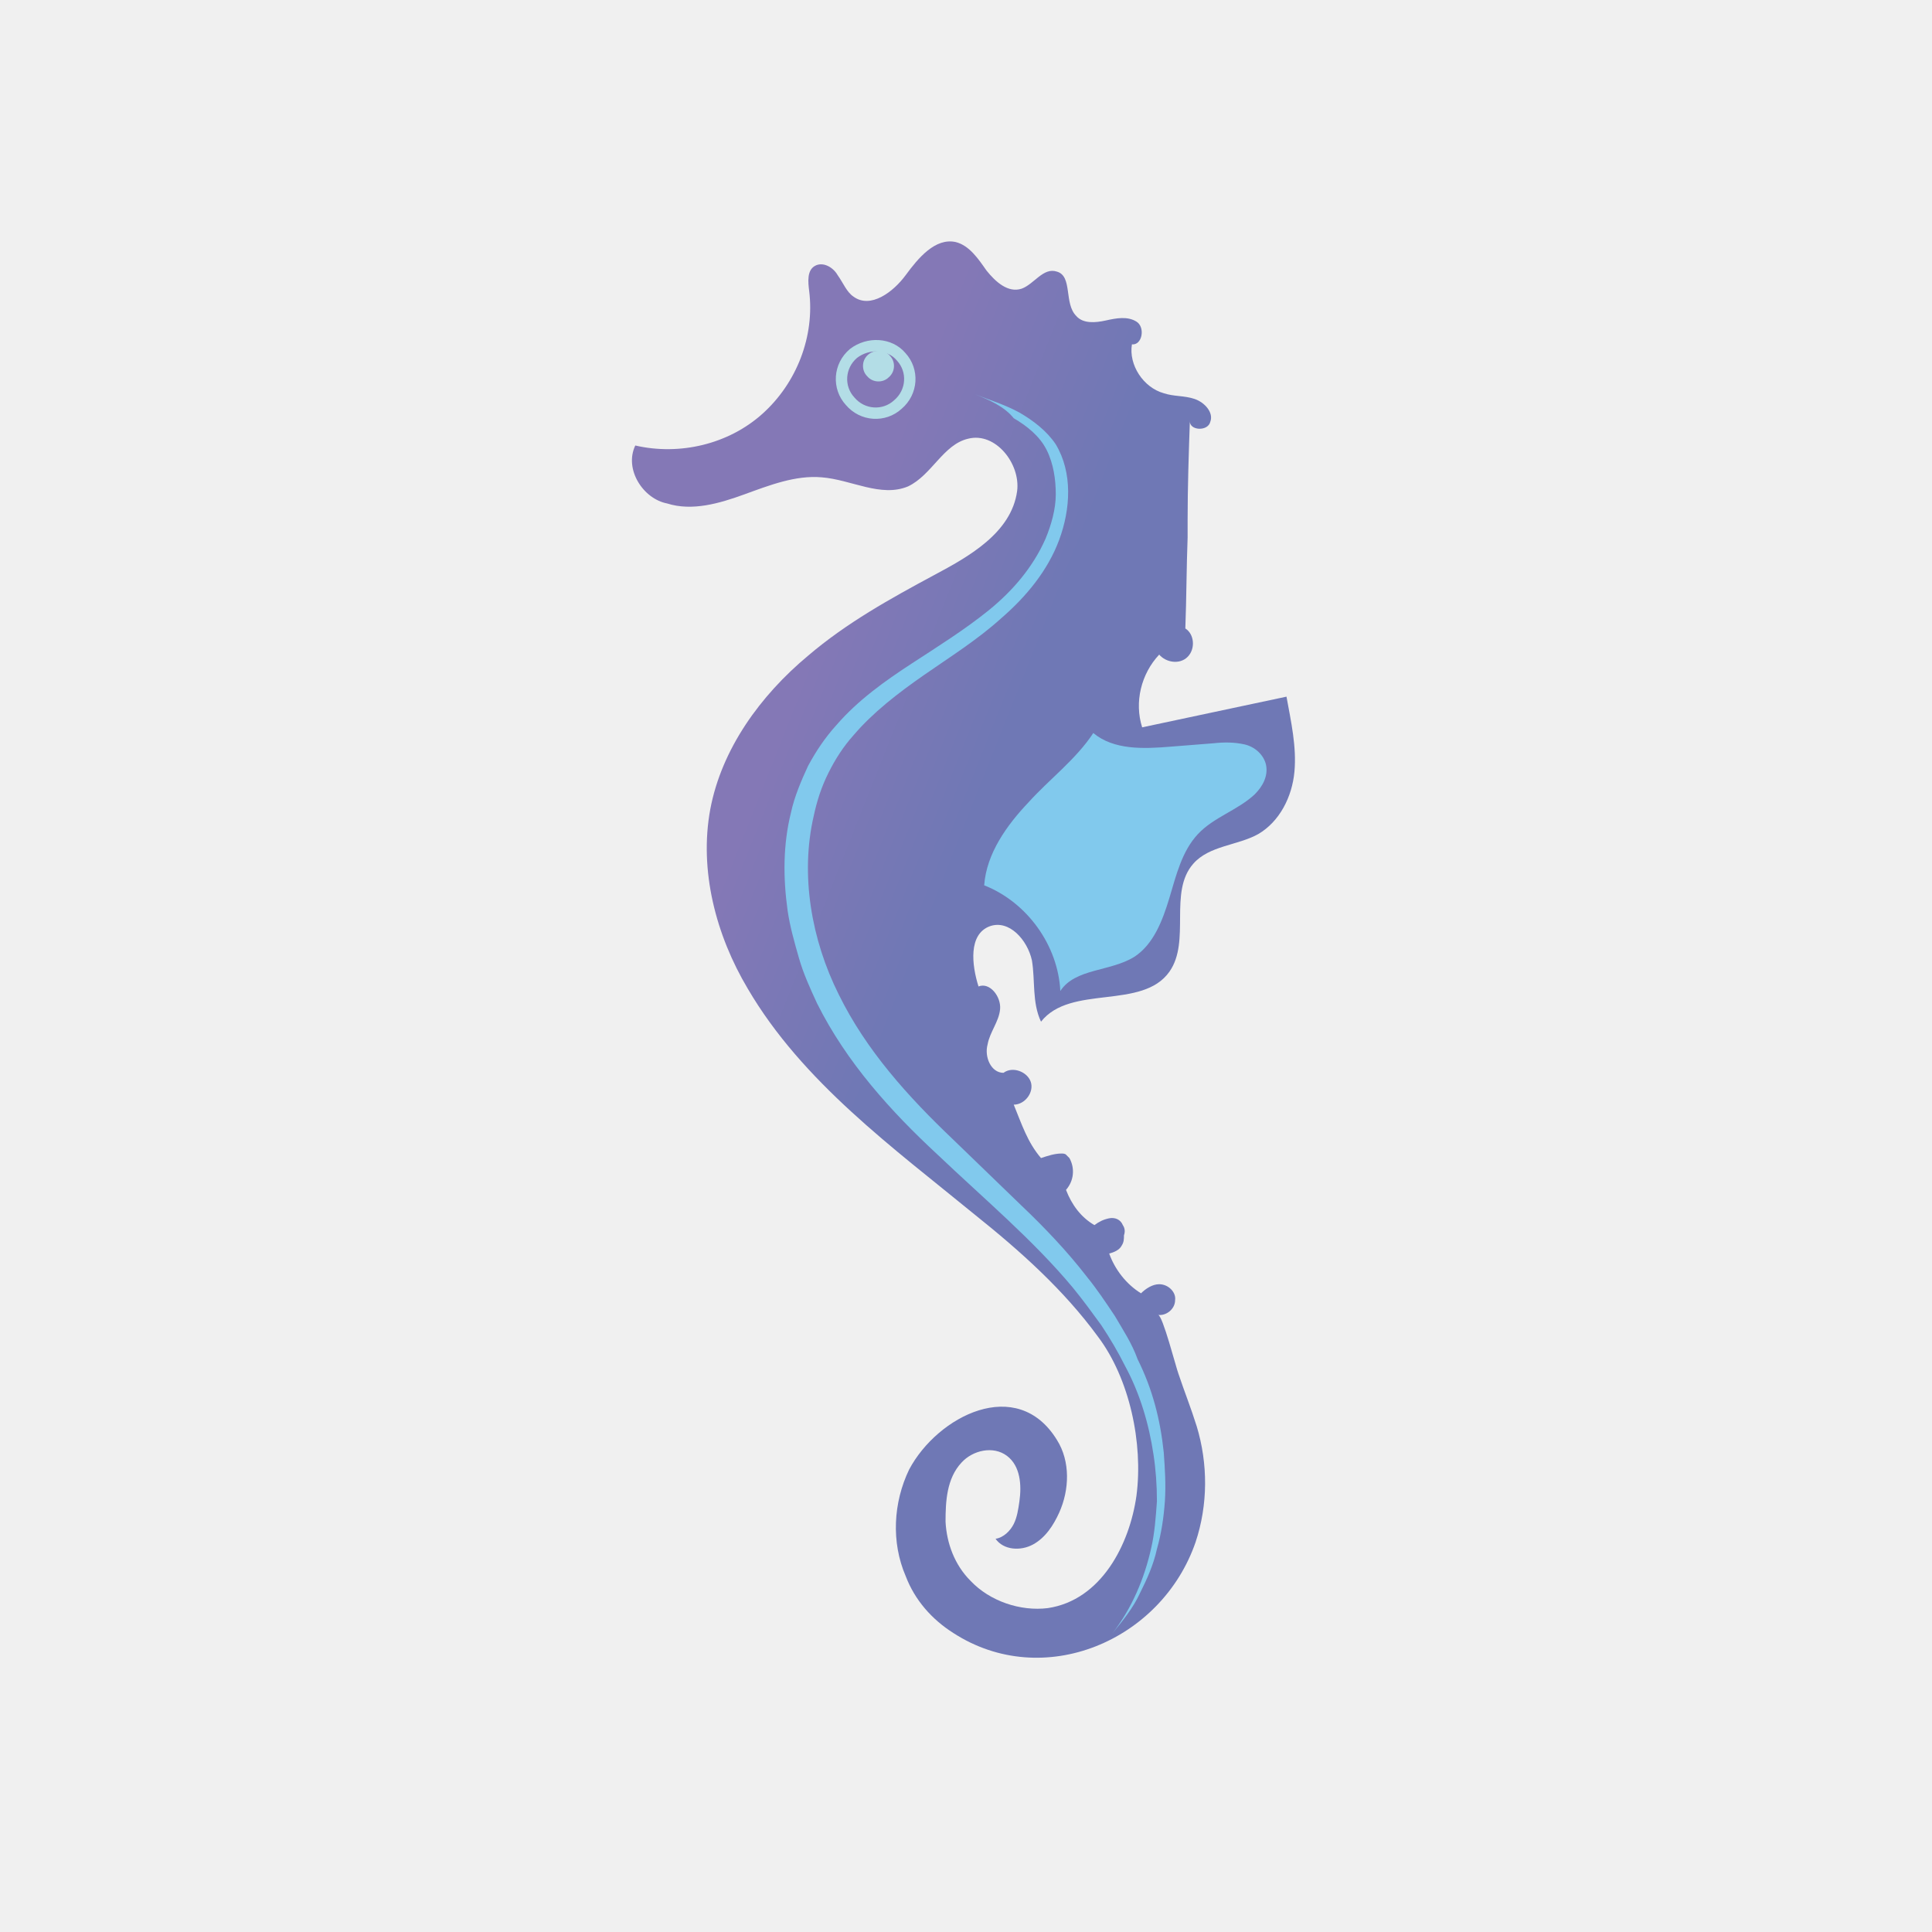
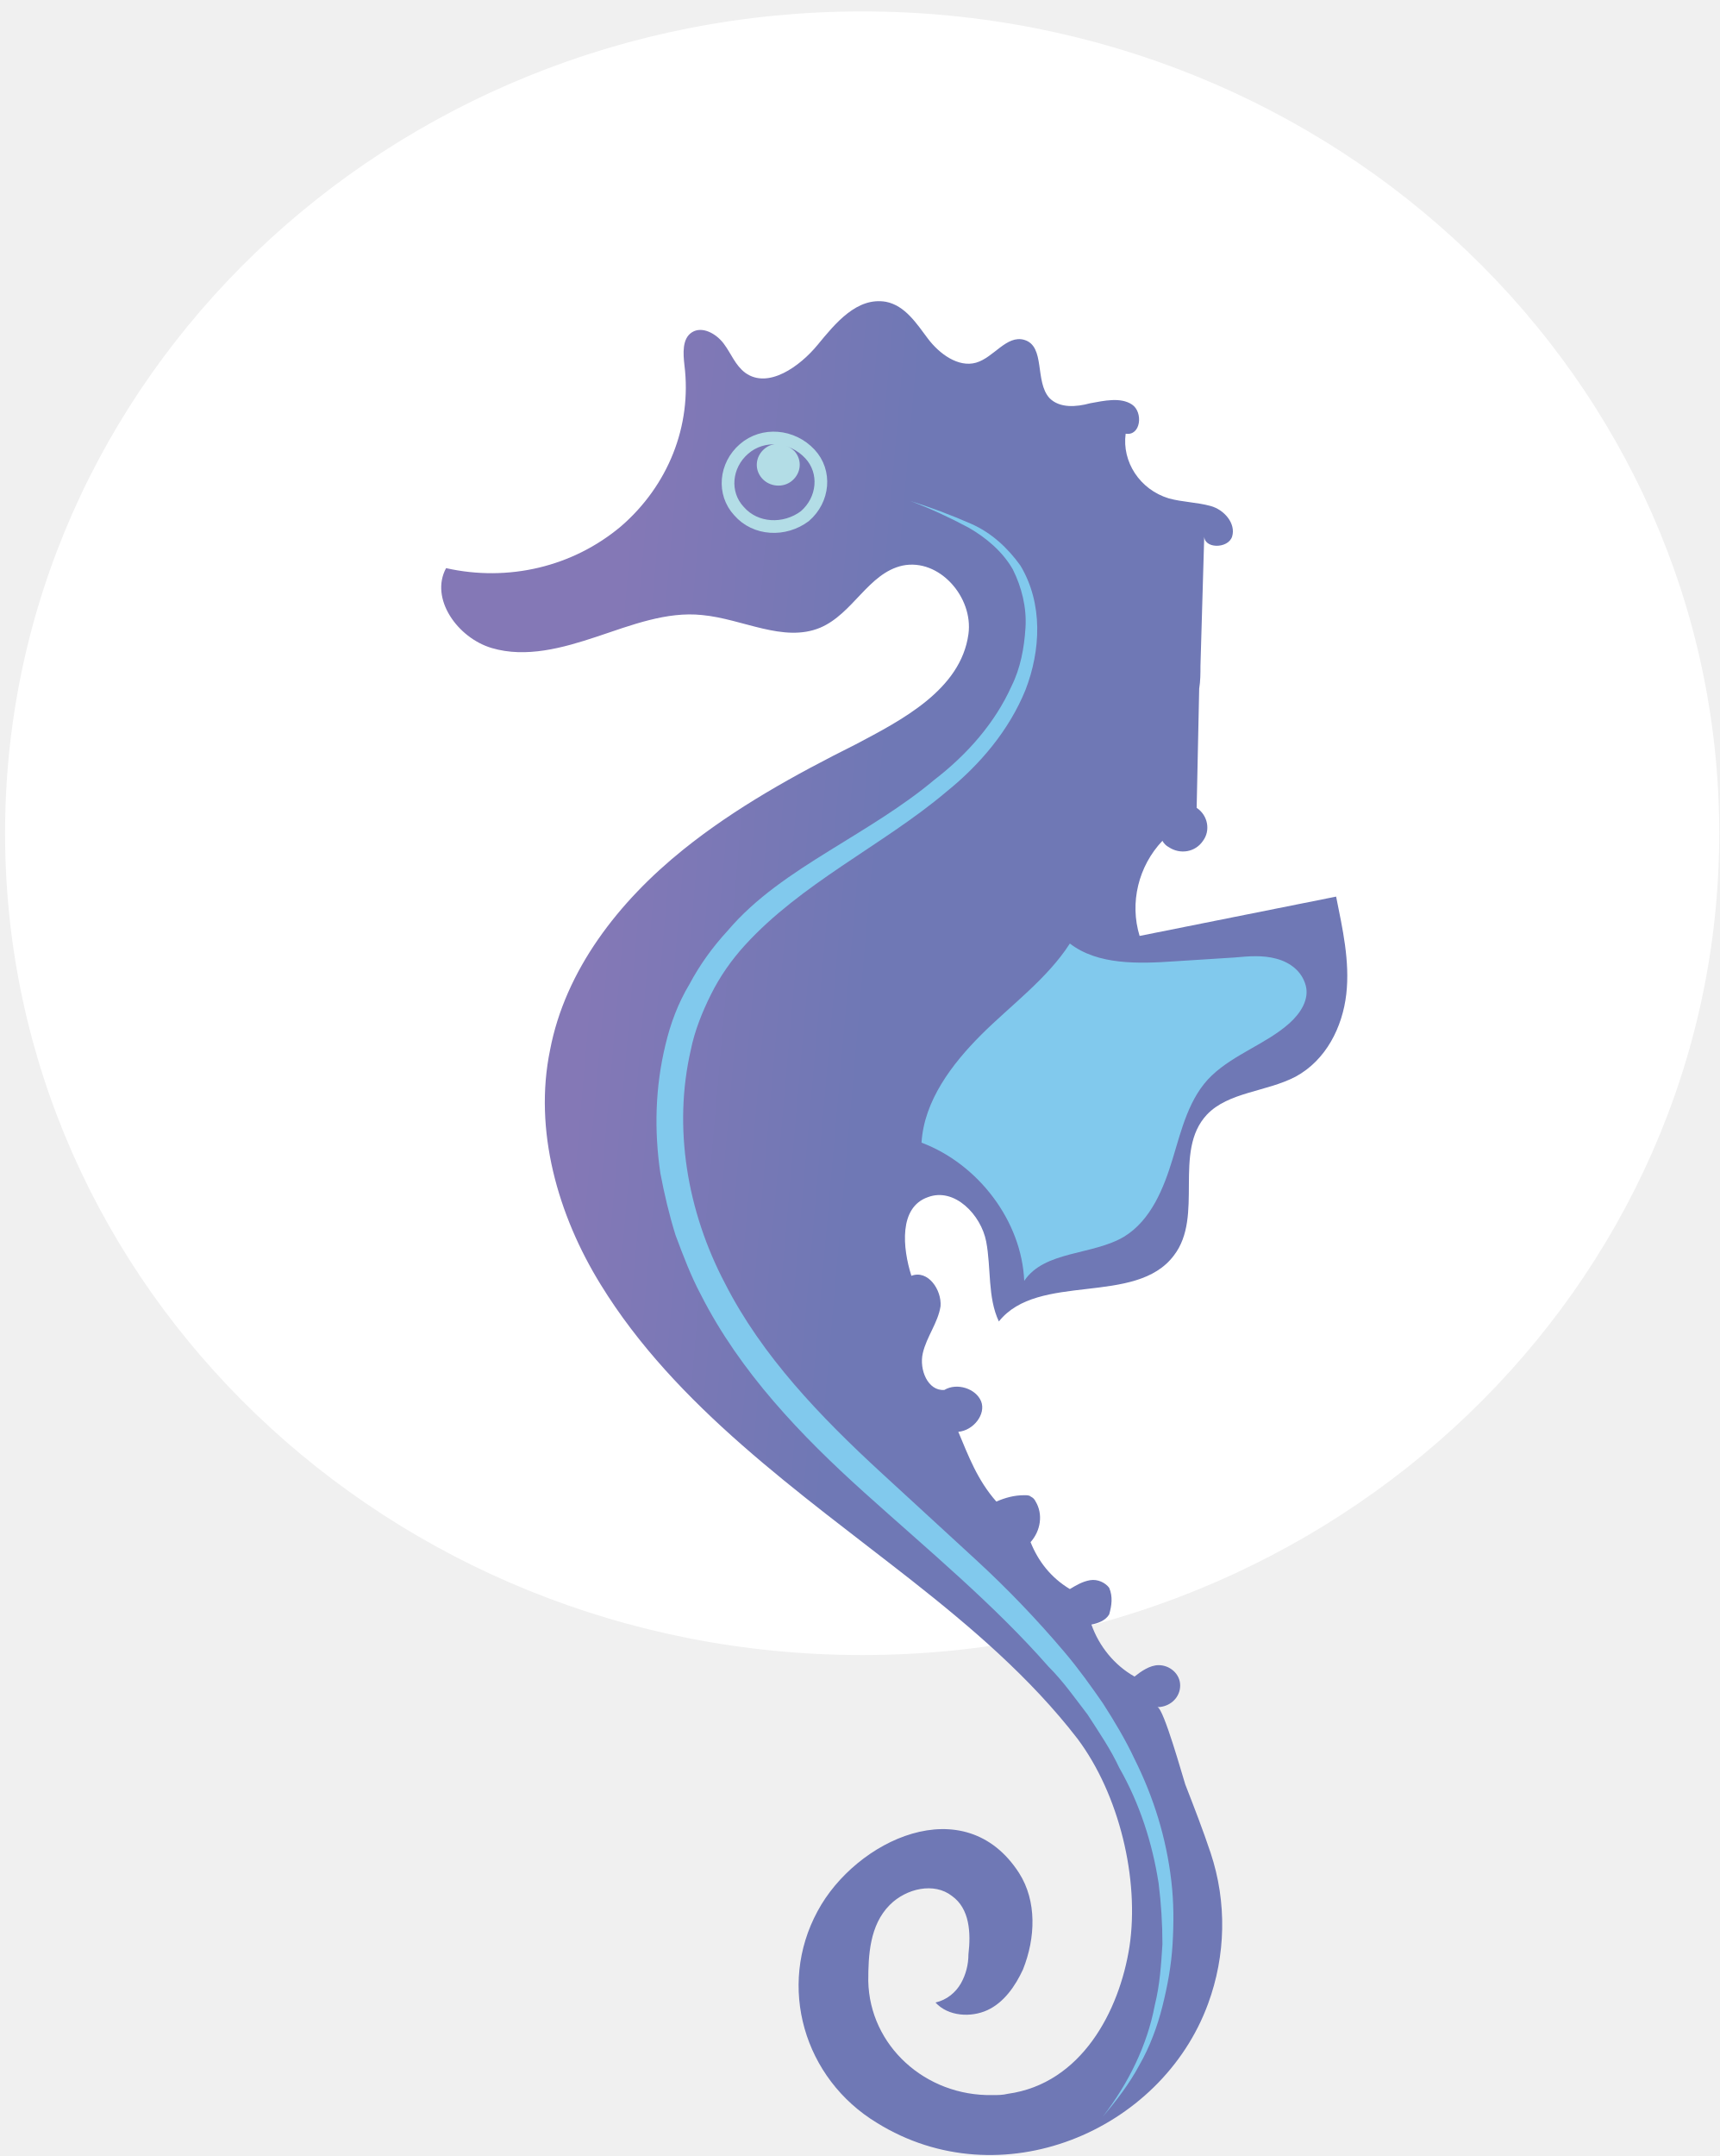
- <svg xmlns="http://www.w3.org/2000/svg" version="1.1" id="Layer_1" x="0px" y="0px" viewBox="0 0 170 170" style="enable-background:new 0 0 170 170;" xml:space="preserve">
+ <svg xmlns="http://www.w3.org/2000/svg" version="1.1" id="Layer_1" x="0px" y="0px" viewBox="0 0 135.6 170" style="enable-background:new 0 0 135.6 170;" xml:space="preserve">
  <style type="text/css">
- 	.st0{fill:url(#SVGID_1_);}
- 	.st1{fill:#81C9ED;}
- 	.st2{fill:none;stroke:#B3DDE6;stroke-miterlimit:10;}
- 	.st3{fill:#B3DDE6;}
+ 	.st0{fill:#FFFFFF;}
+ 	.st1{fill:url(#Path_79_1_);}
+ 	.st2{fill:#81C9ED;}
+ 	.st3{fill:none;stroke:#B3DDE6;stroke-miterlimit:10;}
+ 	.st4{fill:#B3DDE6;}
</style>
-   <g>
-     <linearGradient id="SVGID_1_" gradientUnits="userSpaceOnUse" x1="62.833" y1="73.816" x2="94.24" y2="86.303">
-       <stop offset="5.576006e-02" style="stop-color:#8478B6" />
+   <ellipse id="Ellipse_12" class="st0" cx="68" cy="65.7" rx="67.6" ry="64.8" />
+   <g id="Group_30" transform="translate(67.383 63.997)">
+     <linearGradient id="Path_79_1_" gradientUnits="userSpaceOnUse" x1="-66.862" y1="105.389" x2="-66.712" y2="105.361" gradientTransform="matrix(255.8656 0 0 -546.627 17084.106 57629.328)">
+       <stop offset="5.600001e-02" style="stop-color:#8478B6" />
      <stop offset="0.605" style="stop-color:#6F78B5" />
    </linearGradient>
-     <path class="st0" d="M55.9,39.2c3.9,0.9,8.2-0.1,11.2-2.8c3-2.7,4.6-6.8,4.1-10.8c-0.1-0.8-0.2-1.8,0.5-2.2c0.7-0.4,1.6,0.1,2,0.8   c0.5,0.7,0.8,1.5,1.4,1.9c1.5,1.1,3.5-0.4,4.6-1.9c1.1-1.5,2.6-3.3,4.4-2.9c1.2,0.3,2,1.5,2.7,2.5c0.8,1,1.9,2,3.1,1.6   c1.1-0.4,1.9-1.9,3.1-1.5c1.4,0.4,0.6,2.8,1.7,3.9c0.6,0.7,1.7,0.6,2.6,0.4c0.9-0.2,1.9-0.4,2.7,0.1c0.8,0.5,0.5,2.1-0.4,2   c-0.3,1.8,1,3.8,2.8,4.3c0.9,0.3,1.8,0.2,2.7,0.5c0.9,0.3,1.7,1.2,1.4,2c-0.2,0.9-1.9,0.8-1.8-0.1c-0.1,2.9-0.2,5.8-0.2,8.8   c0,0.5,0,1,0,1.5c-0.1,2.7-0.1,5.3-0.2,8c0.8,0.5,0.9,1.8,0.2,2.5c-0.7,0.7-1.9,0.5-2.5-0.2c-1.6,1.7-2.2,4.2-1.5,6.4   c4.2-0.9,8.5-1.8,12.7-2.7c0.4,2.2,0.9,4.4,0.7,6.6c-0.2,2.2-1.3,4.4-3.2,5.5c-1.8,1-4.3,1-5.7,2.6c-2.2,2.5-0.2,6.8-2.1,9.5   c-2.4,3.4-8.7,1.1-11.3,4.4c-0.8-1.7-0.5-3.6-0.8-5.4c-0.4-1.8-2-3.6-3.7-3c-1.9,0.7-1.6,3.4-1,5.3c1-0.4,2,0.9,1.9,2   c-0.1,1.1-0.9,2-1.1,3.1c-0.3,1.1,0.3,2.5,1.4,2.5c0.8-0.6,2.1-0.1,2.4,0.8c0.3,0.9-0.5,2-1.5,2c0.7,1.7,1.2,3.3,2.4,4.7   c0.6-0.2,1.2-0.4,1.8-0.4c0.1,0,0.3,0,0.4,0.1c0.1,0.1,0.2,0.2,0.3,0.3c0.5,0.9,0.4,2-0.3,2.8c0.5,1.3,1.3,2.4,2.5,3.1   c0.4-0.3,0.8-0.5,1.3-0.6c0.5-0.1,1,0.1,1.2,0.6c0.2,0.3,0.2,0.6,0.1,0.9c0,0.3,0,0.6-0.2,0.9c-0.2,0.4-0.7,0.6-1.1,0.7   c0.5,1.4,1.5,2.7,2.8,3.5c0.4-0.4,1-0.8,1.6-0.8c0.8,0,1.5,0.7,1.4,1.4c0,0.8-0.8,1.4-1.5,1.3c0.4,0,1.6,4.7,1.8,5.2   c0.5,1.5,1.1,3,1.6,4.6c1,3.3,1,6.9-0.1,10.2c-3,8.7-13.4,13.1-21.3,8c-1.9-1.2-3.4-2.9-4.2-5c-1.3-3-1.1-6.5,0.3-9.4   c2.5-4.7,9.5-8.3,13-2.6c1.2,1.9,1.1,4.4,0.2,6.4c-0.5,1.1-1.2,2.2-2.3,2.8c-1.1,0.6-2.6,0.5-3.3-0.5c0.7-0.1,1.3-0.7,1.6-1.3   c0.3-0.6,0.4-1.3,0.5-2c0.2-1.4,0.1-3.1-1.1-4c-1.2-0.9-3-0.5-4,0.6c-1.3,1.4-1.4,3.4-1.4,5.2c0.1,1.9,0.8,3.8,2.2,5.2   c1.7,1.8,4.4,2.7,6.8,2.4c4.7-0.7,7.2-5.6,7.8-9.9c0.6-4.6-0.6-10.3-3.4-14c-3-4.1-6.8-7.5-10.8-10.7c-7.2-5.9-15.2-11.7-20-19.9   c-2.8-4.7-4.3-10.4-3.3-15.8c1-5.3,4.4-10,8.6-13.5c3.4-2.9,7.2-5,11.1-7.1c3-1.6,6.8-3.7,7.3-7.4c0.3-2.4-1.9-5.2-4.3-4.6   c-2.2,0.5-3.2,3.2-5.3,4.2c-2.4,1-5-0.6-7.6-0.8c-2.3-0.2-4.6,0.7-6.8,1.5c-2.2,0.8-4.6,1.5-6.8,0.8C56.6,43.9,54.9,41.3,55.9,39.2   z" />
-     <path class="st1" d="M85.8,34.7c1.3,0.5,2.6,0.9,3.9,1.6c1.2,0.7,2.4,1.6,3.2,2.8c1.5,2.5,1.3,5.7,0.3,8.4c-1,2.7-2.9,5-5.1,6.9   c-2.1,1.9-4.5,3.4-6.8,5c-2.3,1.6-4.5,3.3-6.2,5.3c-0.9,1-1.6,2.1-2.2,3.3c-0.6,1.2-1,2.4-1.3,3.8c-1.2,5.2-0.2,10.9,2.2,15.7   c2.4,4.9,6.1,9,10.1,12.8l6,5.8c2,1.9,4,4,5.7,6.2c0.9,1.1,1.7,2.3,2.5,3.5c0.7,1.2,1.5,2.4,2,3.8c1.3,2.6,2,5.3,2.3,8.2   c0.1,1.4,0.2,2.8,0.1,4.3c-0.1,1.4-0.3,2.8-0.7,4.2c-0.3,1.4-0.9,2.7-1.5,3.9c-0.6,1.3-1.5,2.4-2.4,3.5c1.7-2.2,2.8-4.8,3.4-7.5   c0.3-1.3,0.4-2.7,0.5-4.1c0-1.4-0.1-2.8-0.3-4.1c-0.4-2.7-1.2-5.4-2.5-7.8c-0.6-1.2-1.3-2.4-2.1-3.6c-0.8-1.1-1.6-2.2-2.5-3.3   c-3.5-4.2-7.8-7.8-11.9-11.7c-4.1-3.8-8-8.1-10.6-13.3c-0.6-1.3-1.2-2.6-1.6-4c-0.4-1.4-0.8-2.8-1-4.2c-0.4-2.9-0.4-5.8,0.3-8.6   c0.3-1.4,0.9-2.8,1.5-4.1c0.7-1.3,1.5-2.5,2.5-3.6c1.9-2.2,4.3-3.9,6.6-5.4c2.3-1.5,4.7-3,6.8-4.7c2.1-1.7,3.9-3.8,5-6.3   c0.5-1.2,0.9-2.6,0.9-3.9c0-1.3-0.2-2.7-0.8-3.9c-0.6-1.2-1.7-2.1-2.9-2.8C88.4,35.8,87.1,35.2,85.8,34.7z" />
-     <path class="st2" d="M75.1,31.1c-1.3,1.1-1.4,3-0.3,4.2c1.1,1.3,3,1.4,4.2,0.3c1.3-1.1,1.4-3,0.3-4.2   C78.3,30.2,76.4,30.1,75.1,31.1z" />
-     <path class="st3" d="M76.4,31.2c-0.6,0.5-0.6,1.4-0.1,1.9c0.5,0.6,1.4,0.6,1.9,0.1c0.6-0.5,0.6-1.4,0.1-1.9   C77.9,30.8,77,30.7,76.4,31.2z" />
-     <path class="st1" d="M96.2,64.5c1.8,1.5,4.4,1.4,6.8,1.2c1.3-0.1,2.6-0.2,3.8-0.3c0.9-0.1,1.8-0.1,2.7,0.1c0.9,0.2,1.7,0.9,1.9,1.8   c0.2,1-0.3,1.9-1,2.6c-1.5,1.4-3.6,2-5,3.5c-1.4,1.5-1.9,3.6-2.5,5.6c-0.6,2-1.4,4.1-3.1,5.2c-2.1,1.3-5.2,1-6.5,3   c-0.2-4-2.9-7.8-6.7-9.3c0.2-2.8,2-5.3,3.9-7.3C92.3,68.6,94.7,66.8,96.2,64.5z" />
+     <path id="Path_79" class="st1" d="M-32.2-19.2c4.9,1.1,10-0.1,13.8-3.3c3.7-3.2,5.6-7.9,5-12.7c-0.1-0.9-0.2-2.1,0.6-2.6   c0.8-0.5,1.9,0.1,2.5,0.9c0.6,0.8,0.9,1.7,1.7,2.3c1.8,1.3,4.3-0.5,5.7-2.2s3.1-3.8,5.4-3.4c1.5,0.3,2.4,1.7,3.3,2.9   s2.4,2.3,3.8,1.9c1.4-0.4,2.4-2.2,3.8-1.8c1.7,0.5,0.8,3.3,2,4.6c0.8,0.8,2.1,0.7,3.2,0.4c1.1-0.2,2.4-0.5,3.3,0.1   c0.9,0.6,0.7,2.5-0.5,2.3c-0.3,2.2,1.1,4.4,3.4,5.1c1.1,0.3,2.2,0.3,3.3,0.6c1.1,0.3,2,1.4,1.7,2.4c-0.3,1-2.3,1-2.2-0.1l-0.3,10.3   c0,0.6,0,1.2-0.1,1.8L27-0.3c0.9,0.6,1.1,1.8,0.5,2.6c-0.6,0.9-1.8,1.1-2.7,0.5c-0.2-0.1-0.4-0.3-0.5-0.5c-1.9,2-2.6,4.9-1.8,7.5   L38,6.7c0.5,2.5,1.1,5.1,0.8,7.7c-0.3,2.6-1.6,5.2-4,6.5c-2.3,1.2-5.3,1.2-7,3c-2.7,2.9-0.2,8-2.6,11.1c-3,4-10.7,1.3-13.8,5.2   c-0.9-1.9-0.6-4.2-1-6.3s-2.5-4.3-4.6-3.5c-2.3,0.8-2,4-1.3,6.2c1.3-0.5,2.4,1.1,2.3,2.4c-0.2,1.3-1.1,2.4-1.4,3.7s0.4,3,1.7,2.9   c1-0.6,2.5-0.1,2.9,0.9s-0.6,2.3-1.8,2.4c0.8,1.9,1.5,3.8,3,5.5c0.7-0.3,1.4-0.5,2.2-0.5c0.2,0,0.4,0,0.5,0.1   c0.2,0.1,0.3,0.2,0.4,0.4c0.6,1,0.4,2.3-0.4,3.2c0.6,1.5,1.6,2.8,3.1,3.7c0.5-0.3,1-0.6,1.6-0.7c0.6-0.1,1.2,0.2,1.5,0.6   c0.3,0.7,0.2,1.4,0,2.1c-0.3,0.5-0.9,0.7-1.4,0.8c0.6,1.7,1.8,3.2,3.4,4.1c0.5-0.4,1.2-0.9,1.9-0.9c0.9,0,1.7,0.7,1.7,1.6   c0,0.9-0.7,1.6-1.6,1.7c-0.1,0-0.2,0-0.2,0c0.5,0.1,2,5.5,2.2,6.1c0.7,1.8,1.4,3.6,2,5.4c1.3,3.9,1.2,8.1-0.2,11.9   c-3.7,10.1-16.4,15.4-26.1,9.4C-4,99.9-6.1,92.6-2.9,86.7c3-5.6,11.6-9.7,15.9-3c1.4,2.2,1.3,5.1,0.3,7.6c-0.6,1.3-1.5,2.6-2.8,3.2   S7.4,95,6.4,93.9c0.9-0.2,1.6-0.8,2-1.5c0.4-0.7,0.6-1.5,0.6-2.3c0.2-1.7,0.1-3.6-1.3-4.6c-1.4-1.1-3.6-0.6-4.9,0.7   c-1.6,1.6-1.7,4-1.7,6c0.1,5.1,4.5,9.1,9.8,9c0.4,0,0.8,0,1.2-0.1c5.8-0.8,8.8-6.5,9.6-11.6c0.8-5.3-0.8-12-4.1-16.4   c-3.7-4.8-8.4-8.8-13.1-12.5c-8.8-6.9-18.6-13.7-24.5-23.3c-3.4-5.5-5.3-12.2-4-18.5c1.2-6.3,5.4-11.7,10.5-15.8   c4.1-3.3,8.8-5.9,13.6-8.3C3.7-7.2,8.4-9.6,9-14c0.4-2.9-2.3-6-5.2-5.4c-2.7,0.6-3.9,3.8-6.5,4.9c-2.9,1.2-6.1-0.7-9.3-1   c-2.8-0.3-5.6,0.8-8.3,1.7s-5.6,1.7-8.3,0.9C-31.3-13.7-33.5-16.8-32.2-19.2z" />
+     <path id="Path_80" class="st2" d="M4.4-24.5C6-24,7.6-23.4,9.2-22.7c1.6,0.7,2.9,1.9,3.9,3.3c1.8,3,1.6,6.7,0.4,9.8   c-1.3,3.2-3.6,5.9-6.2,8c-2.6,2.2-5.5,4-8.3,5.9c-2.8,1.9-5.4,3.8-7.6,6.2c-1.1,1.2-2,2.5-2.7,3.9c-0.7,1.4-1.3,2.9-1.6,4.4   c-1.4,6.1-0.3,12.7,2.7,18.4c2.9,5.7,7.5,10.5,12.4,15l7.4,6.8c2.5,2.3,4.8,4.7,7,7.3c1.1,1.3,2.1,2.7,3,4c0.9,1.4,1.8,2.9,2.5,4.4   c1.5,3,2.5,6.2,2.9,9.6c0.2,1.7,0.2,3.3,0.1,5c-0.1,1.7-0.4,3.3-0.8,4.9c-0.4,1.6-1,3.2-1.8,4.6c-0.8,1.5-1.8,2.8-2.9,4.1   c2-2.6,3.5-5.6,4.1-8.8c0.4-1.6,0.5-3.2,0.6-4.8c0-1.6-0.1-3.2-0.3-4.8c-0.5-3.2-1.5-6.3-3.1-9.1c-0.7-1.5-1.6-2.8-2.5-4.2   c-1-1.3-1.9-2.6-3.1-3.8c-4.3-4.9-9.5-9.2-14.5-13.7c-5-4.5-9.8-9.5-12.9-15.6c-0.8-1.5-1.4-3.1-2-4.7c-0.5-1.6-0.9-3.3-1.2-4.9   c-0.5-3.4-0.4-6.8,0.4-10.1c0.4-1.7,1-3.3,1.9-4.8c0.8-1.5,1.8-2.9,3-4.2C-7.8,6.8-4.9,4.9-2,3.1c2.9-1.8,5.8-3.5,8.3-5.6   c2.6-2,4.8-4.5,6.1-7.4c0.7-1.4,1-3,1.1-4.6c0.1-1.6-0.3-3.2-1-4.6c-0.8-1.4-2.1-2.5-3.5-3.3C7.5-23.2,6-23.9,4.4-24.5z" />
+     <path id="Path_81" class="st3" d="M-8.7-28.6c-1.5,1.3-1.7,3.5-0.4,4.9c1.3,1.5,3.6,1.6,5.2,0.4c1.5-1.3,1.7-3.5,0.4-4.9   C-4.9-29.7-7.2-29.9-8.7-28.6C-8.7-28.6-8.7-28.6-8.7-28.6z" />
+     <path id="Path_82" class="st4" d="M-7.1-28.6C-7.8-28-7.9-27-7.3-26.3c0.6,0.7,1.7,0.8,2.4,0.2c0.7-0.6,0.8-1.6,0.2-2.3   c0,0,0,0,0,0C-5.4-29.1-6.4-29.2-7.1-28.6z" />
+     <path id="Path_83" class="st2" d="M17,10.4c2.2,1.7,5.4,1.6,8.3,1.4l4.7-0.3c1.1-0.1,2.2-0.2,3.3,0.1s2,1,2.3,2.1   c0.3,1.1-0.4,2.2-1.3,3c-1.8,1.6-4.3,2.4-6.1,4.1c-1.8,1.7-2.4,4.3-3.1,6.6s-1.7,4.8-3.8,6.1C18.8,35,15,34.6,13.4,37   c-0.2-4.7-3.6-9.2-8.1-10.9c0.2-3.3,2.4-6.2,4.7-8.5S15.2,13.2,17,10.4z" />
  </g>
</svg>
